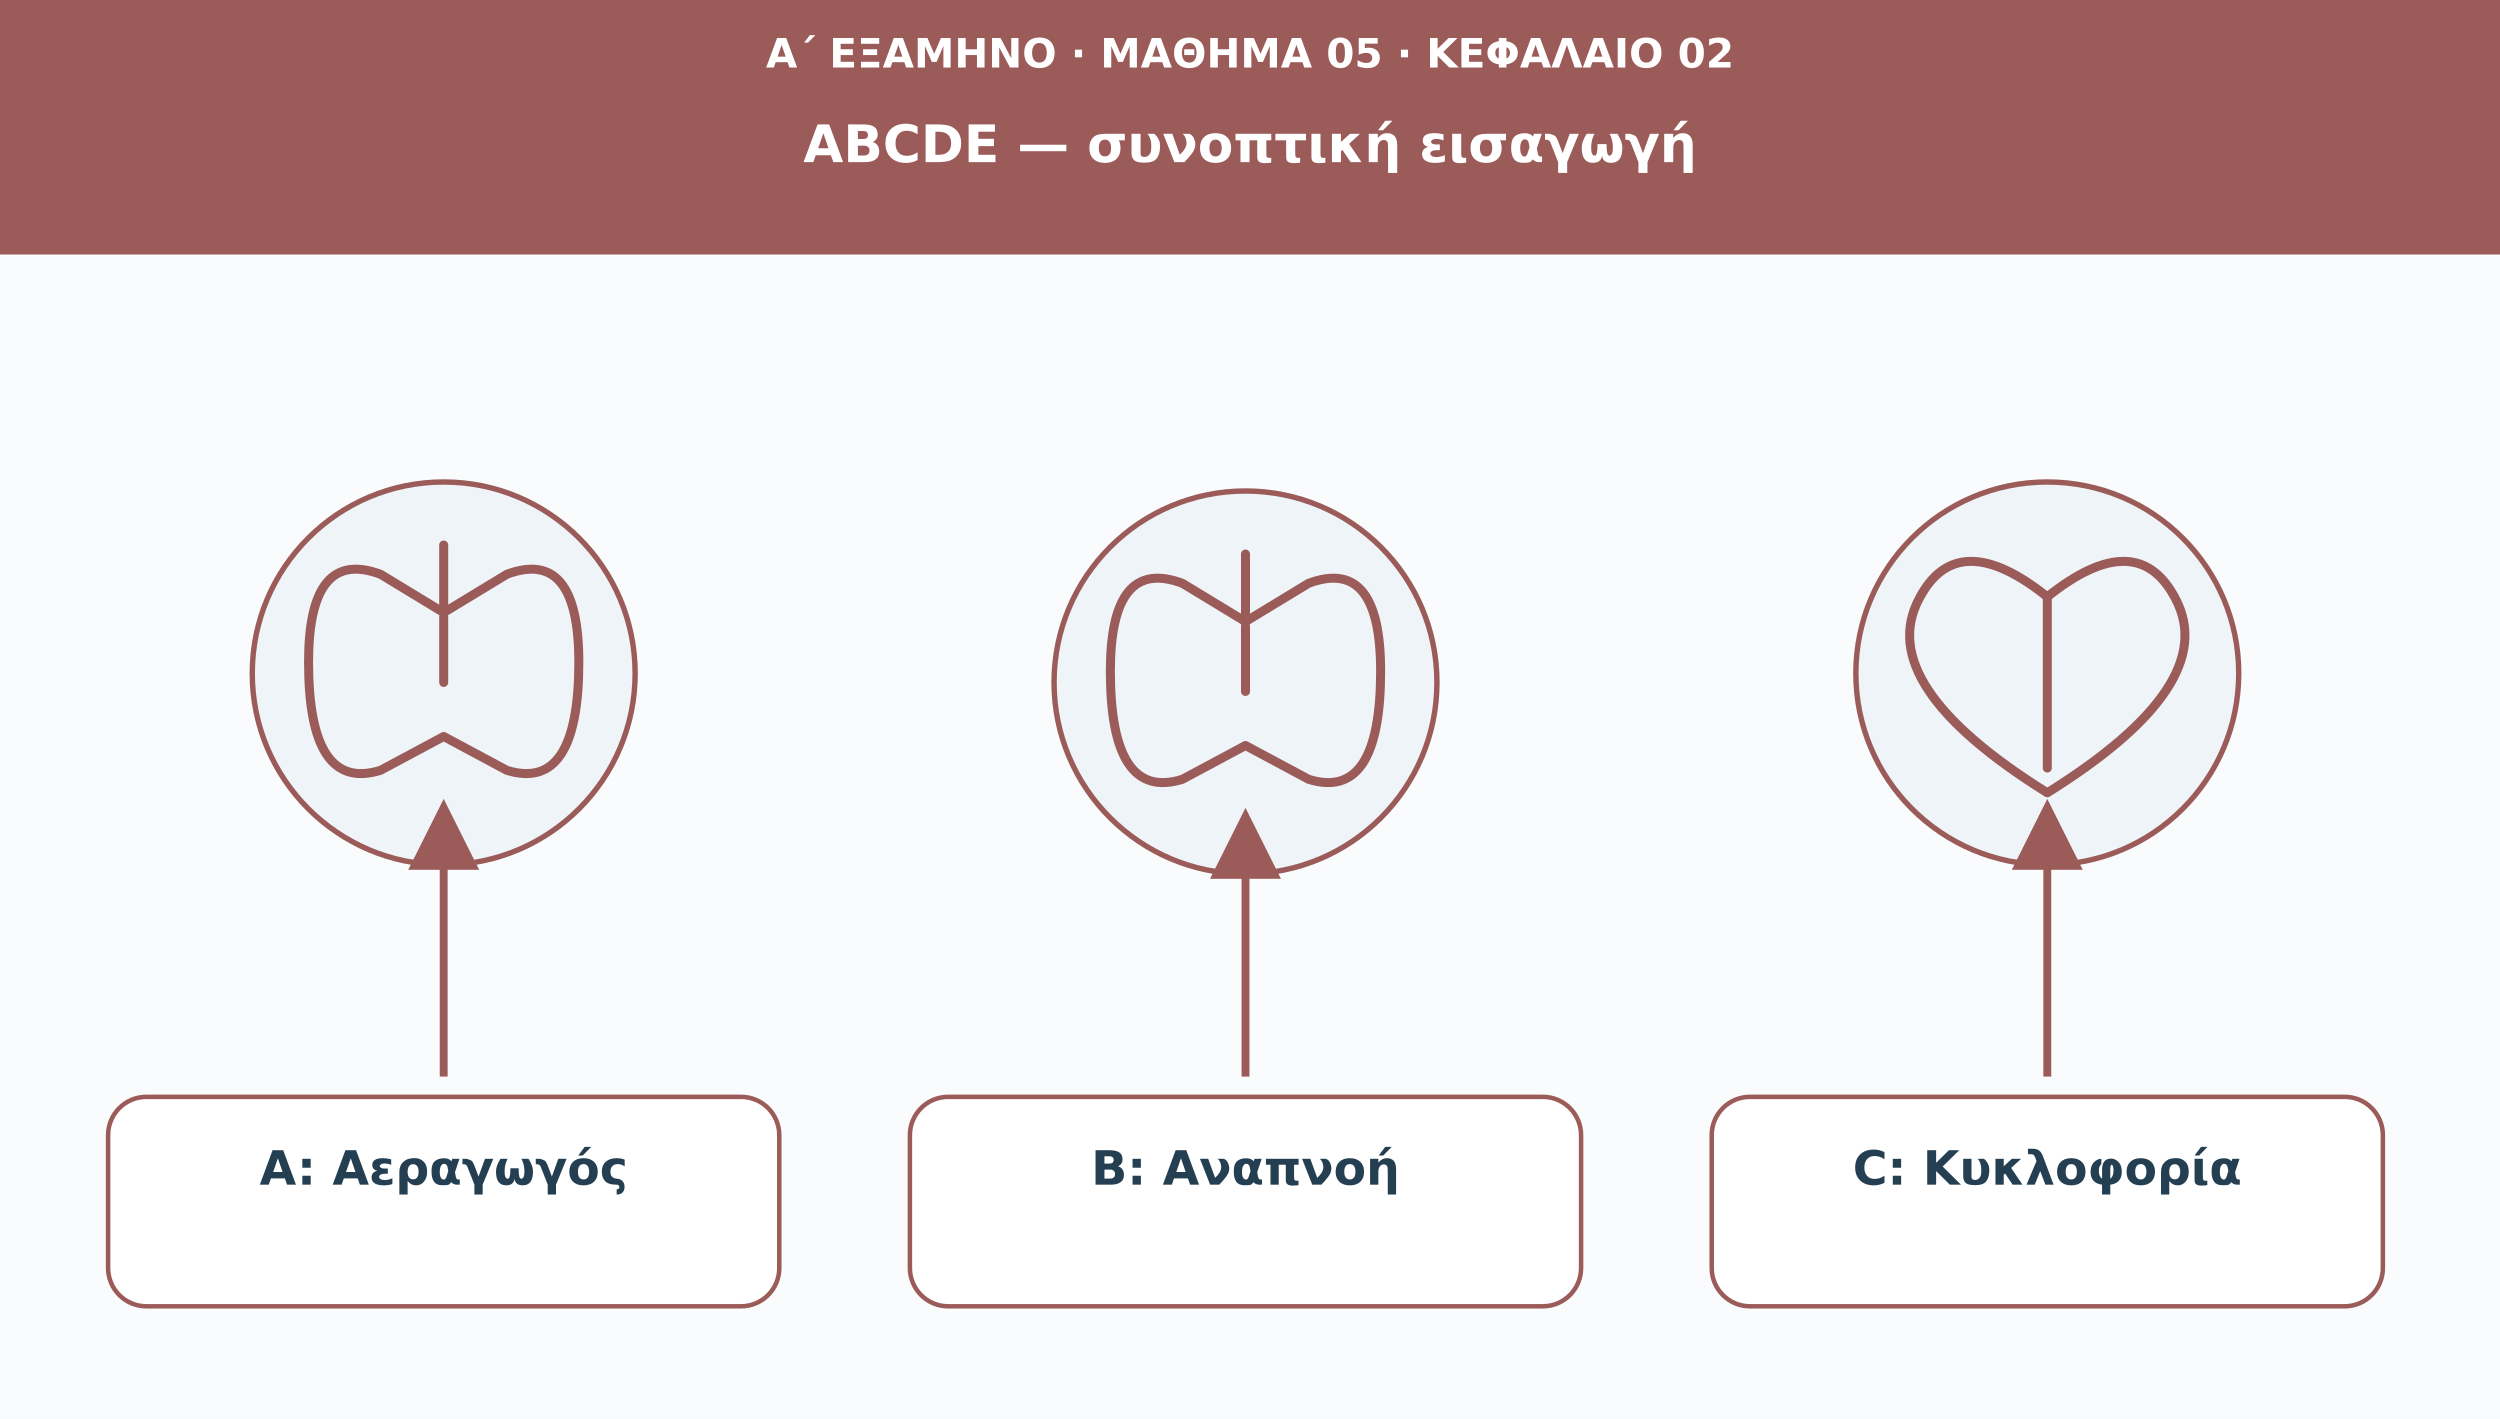
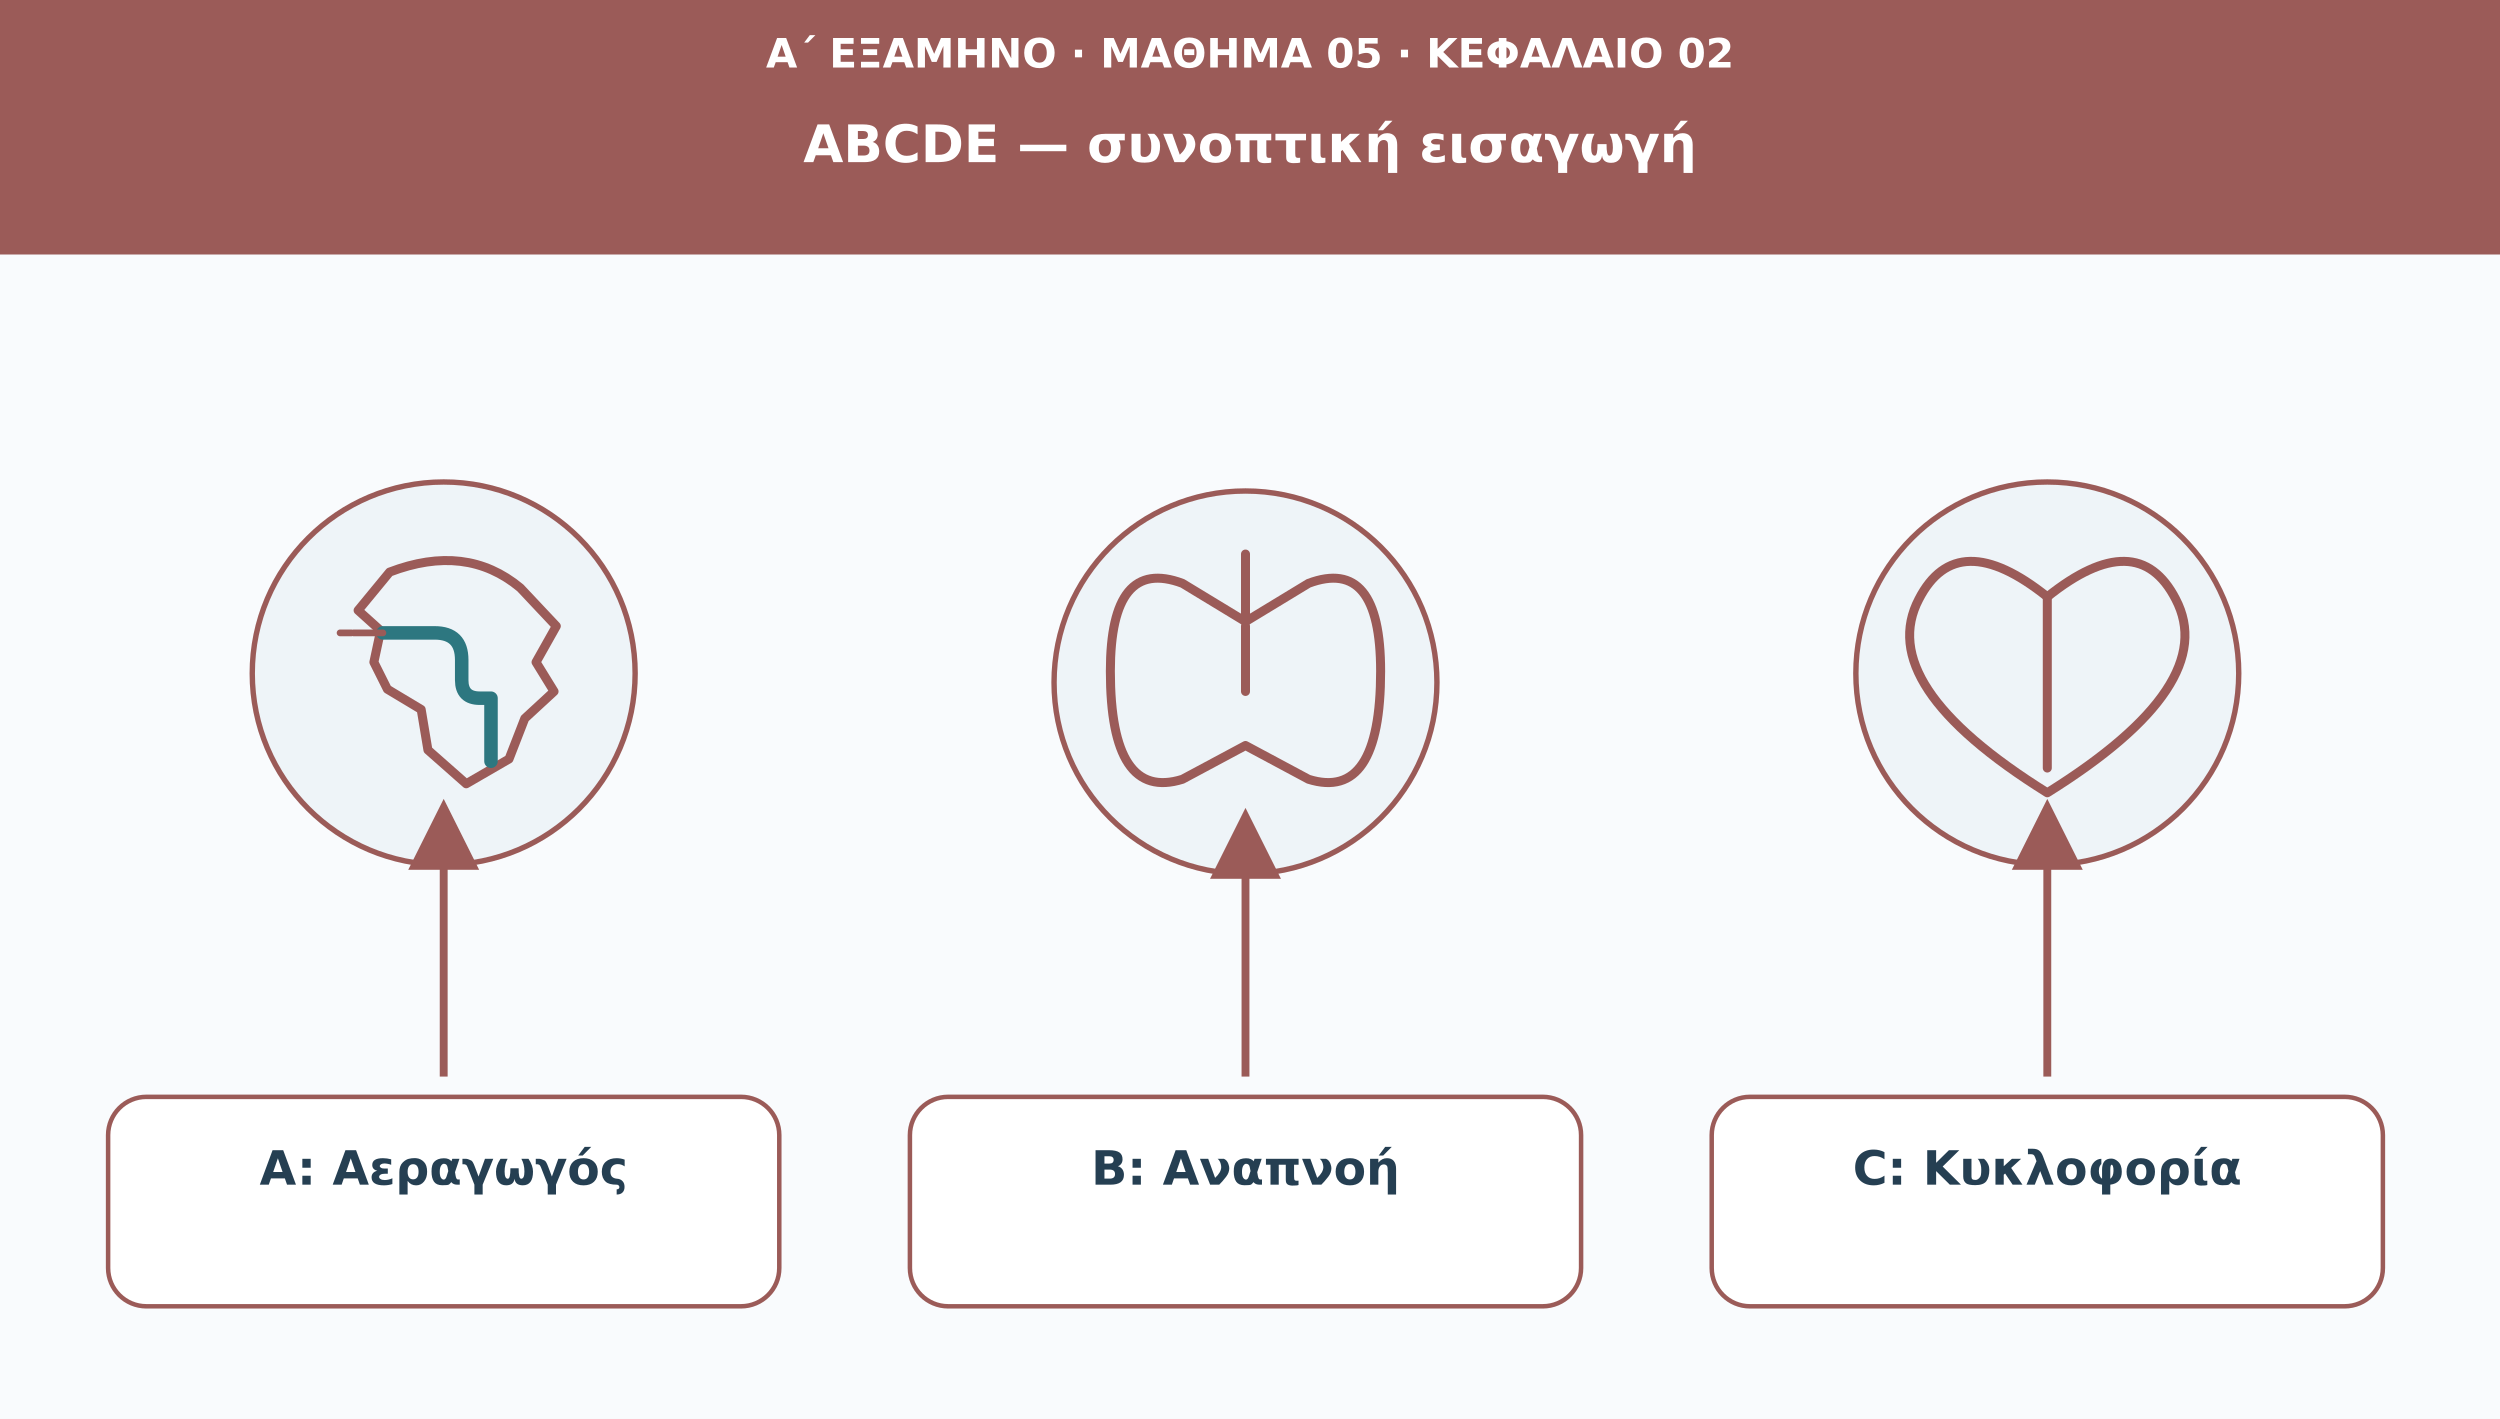
<svg xmlns="http://www.w3.org/2000/svg" viewBox="0 0 1110 630" role="img" aria-labelledby="t d">
  <defs>
    <marker id="arr" viewBox="0 0 10 10" markerWidth="9" markerHeight="9" refX="8" refY="5" orient="auto">
      <path d="M0 0L10 5L0 10Z" fill="#9b5b58" />
    </marker>
  </defs>
  <rect width="1110" height="630" fill="#f9fbfd" />
  <rect width="1110" height="113" fill="#9b5b58" />
  <text x="555" y="30" font-family="DejaVu Sans,Arial,sans-serif" font-size="18" fill="#ffffff" font-weight="690" text-anchor="middle">Α΄ ΕΞΑΜΗΝΟ · ΜΑΘΗΜΑ 05 · ΚΕΦΑΛΑΙΟ 02</text>
  <text x="555" y="72" font-family="DejaVu Sans,Arial,sans-serif" font-size="23" fill="#ffffff" font-weight="720" text-anchor="middle">ABCDE — συνοπτική εισαγωγή</text>
  <circle cx="197" cy="299" r="85" fill="#eef4f8" stroke="#9b5b58" stroke-width="2.4" />
  <g transform="translate(197 299)" fill="none" stroke="#9b5b58" stroke-width="4" stroke-linecap="round" stroke-linejoin="round">
-     <path d="M0-57v30m0 0l-28-17q-32-12-32 39q0 58 32 48l28-15m0-55 28-17q32-12 32 39q0 58-32 48L0 28" />
-     <path d="M0-25v29" />
+     <path d="M-24-45Q10-58 34-38L50-21 41-5 49 8 36 20 29 38 10 49-7 34-10 16-25 7-31-5-28-19-38-28Z" />
+     <path d="M-27-18h23q12 0 12 12v9q0 8 8 8h5v28" stroke="#2d7780" stroke-width="6" />
+     <path d="M-27-18h-13m-1 0h-5" stroke-width="3" />
  </g>
  <path d="M197 478L197 361" stroke="#9b5b58" stroke-width="3.5" marker-end="url(#arr)" />
  <rect x="48" y="487" width="298" height="93" rx="17" fill="#ffffff" stroke="#9b5b58" stroke-width="2" />
  <text x="197" y="526" font-family="DejaVu Sans,Arial,sans-serif" font-size="21" fill="#253f52" font-weight="700" text-anchor="middle">A: Αεραγωγός</text>
  <circle cx="553" cy="303" r="85" fill="#eef4f8" stroke="#9b5b58" stroke-width="2.4" />
  <g transform="translate(553 303)" fill="none" stroke="#9b5b58" stroke-width="4" stroke-linecap="round" stroke-linejoin="round">
    <path d="M0-57v30m0 0l-28-17q-32-12-32 39q0 58 32 48l28-15m0-55 28-17q32-12 32 39q0 58-32 48L0 28" />
    <path d="M0-25v29" />
  </g>
  <path d="M553 478L553 365" stroke="#9b5b58" stroke-width="3.5" marker-end="url(#arr)" />
  <rect x="404" y="487" width="298" height="93" rx="17" fill="#ffffff" stroke="#9b5b58" stroke-width="2" />
  <text x="553" y="526" font-family="DejaVu Sans,Arial,sans-serif" font-size="21" fill="#253f52" font-weight="700" text-anchor="middle">B: Αναπνοή</text>
  <circle cx="909" cy="299" r="85" fill="#eef4f8" stroke="#9b5b58" stroke-width="2.4" />
  <g transform="translate(909 299)" fill="none" stroke="#9b5b58" stroke-width="4" stroke-linecap="round" stroke-linejoin="round">
    <path d="M0 53q-77-48-57-86q17-33 57-1q40-32 57 1q20 38-57 86Z" />
    <path d="M0-34V42" />
  </g>
  <path d="M909 478L909 361" stroke="#9b5b58" stroke-width="3.5" marker-end="url(#arr)" />
  <rect x="760" y="487" width="298" height="93" rx="17" fill="#ffffff" stroke="#9b5b58" stroke-width="2" />
  <text x="909" y="526" font-family="DejaVu Sans,Arial,sans-serif" font-size="21" fill="#253f52" font-weight="700" text-anchor="middle">C: Κυκλοφορία</text>
</svg>
